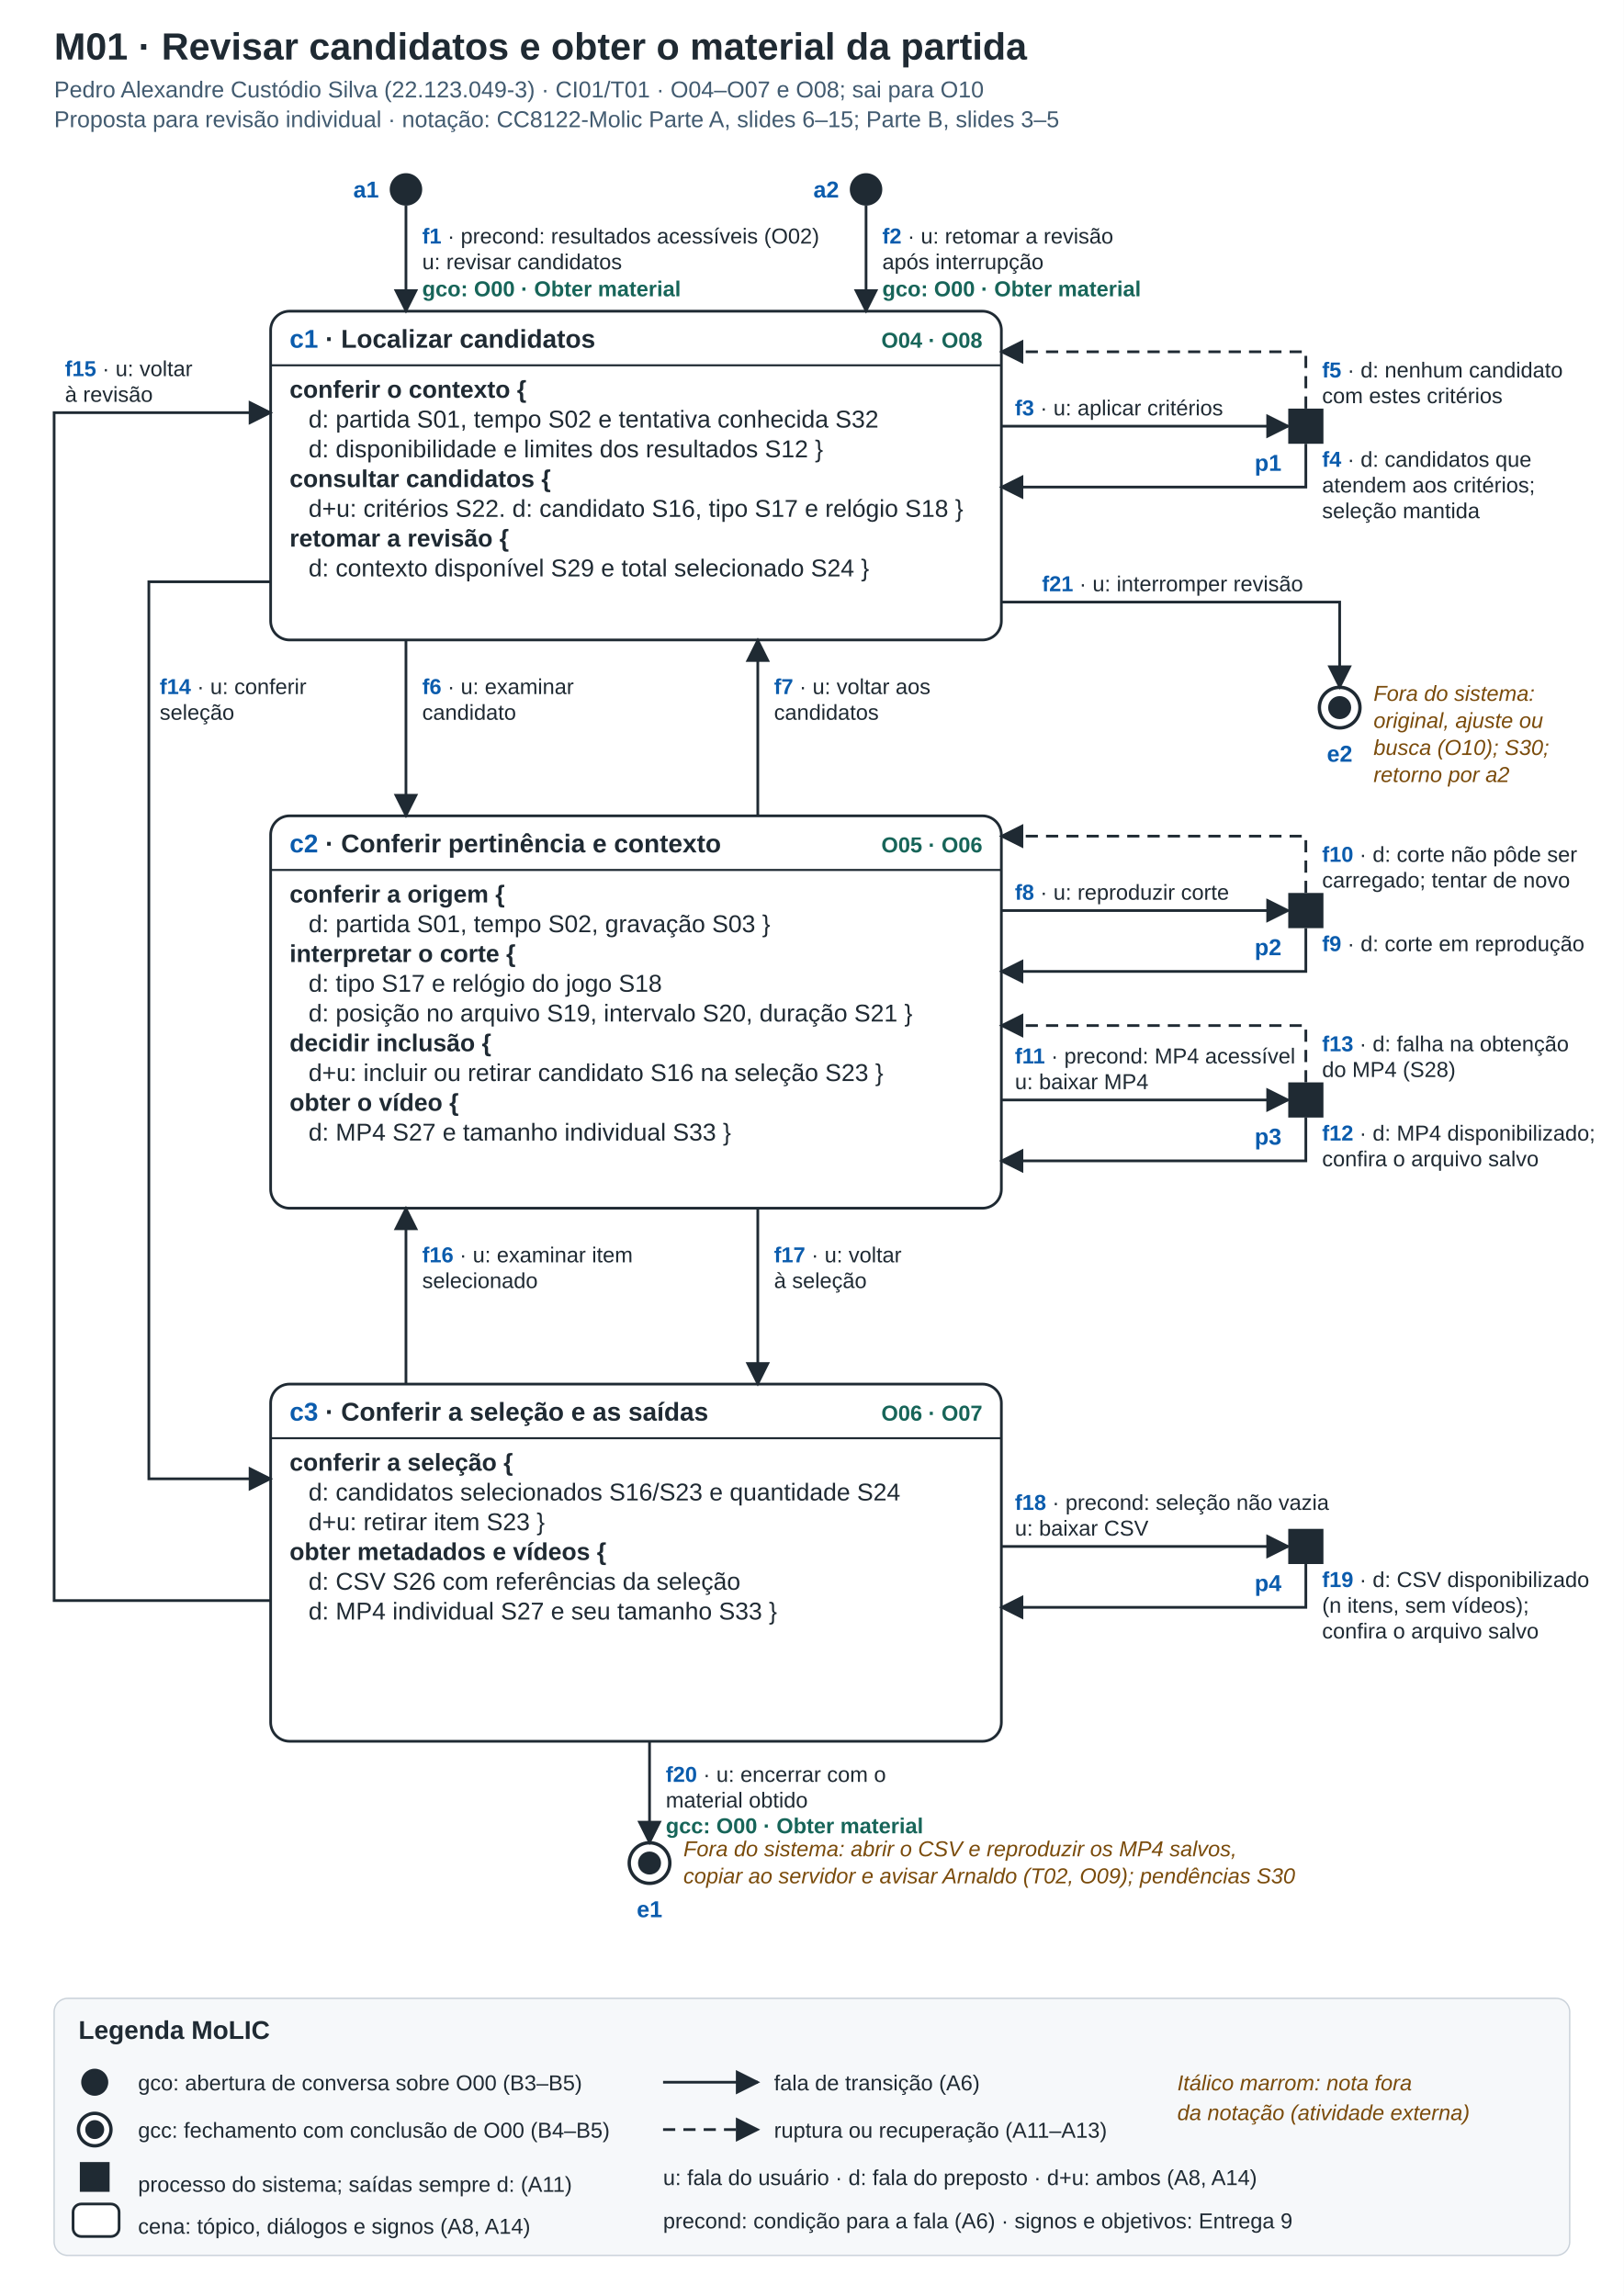
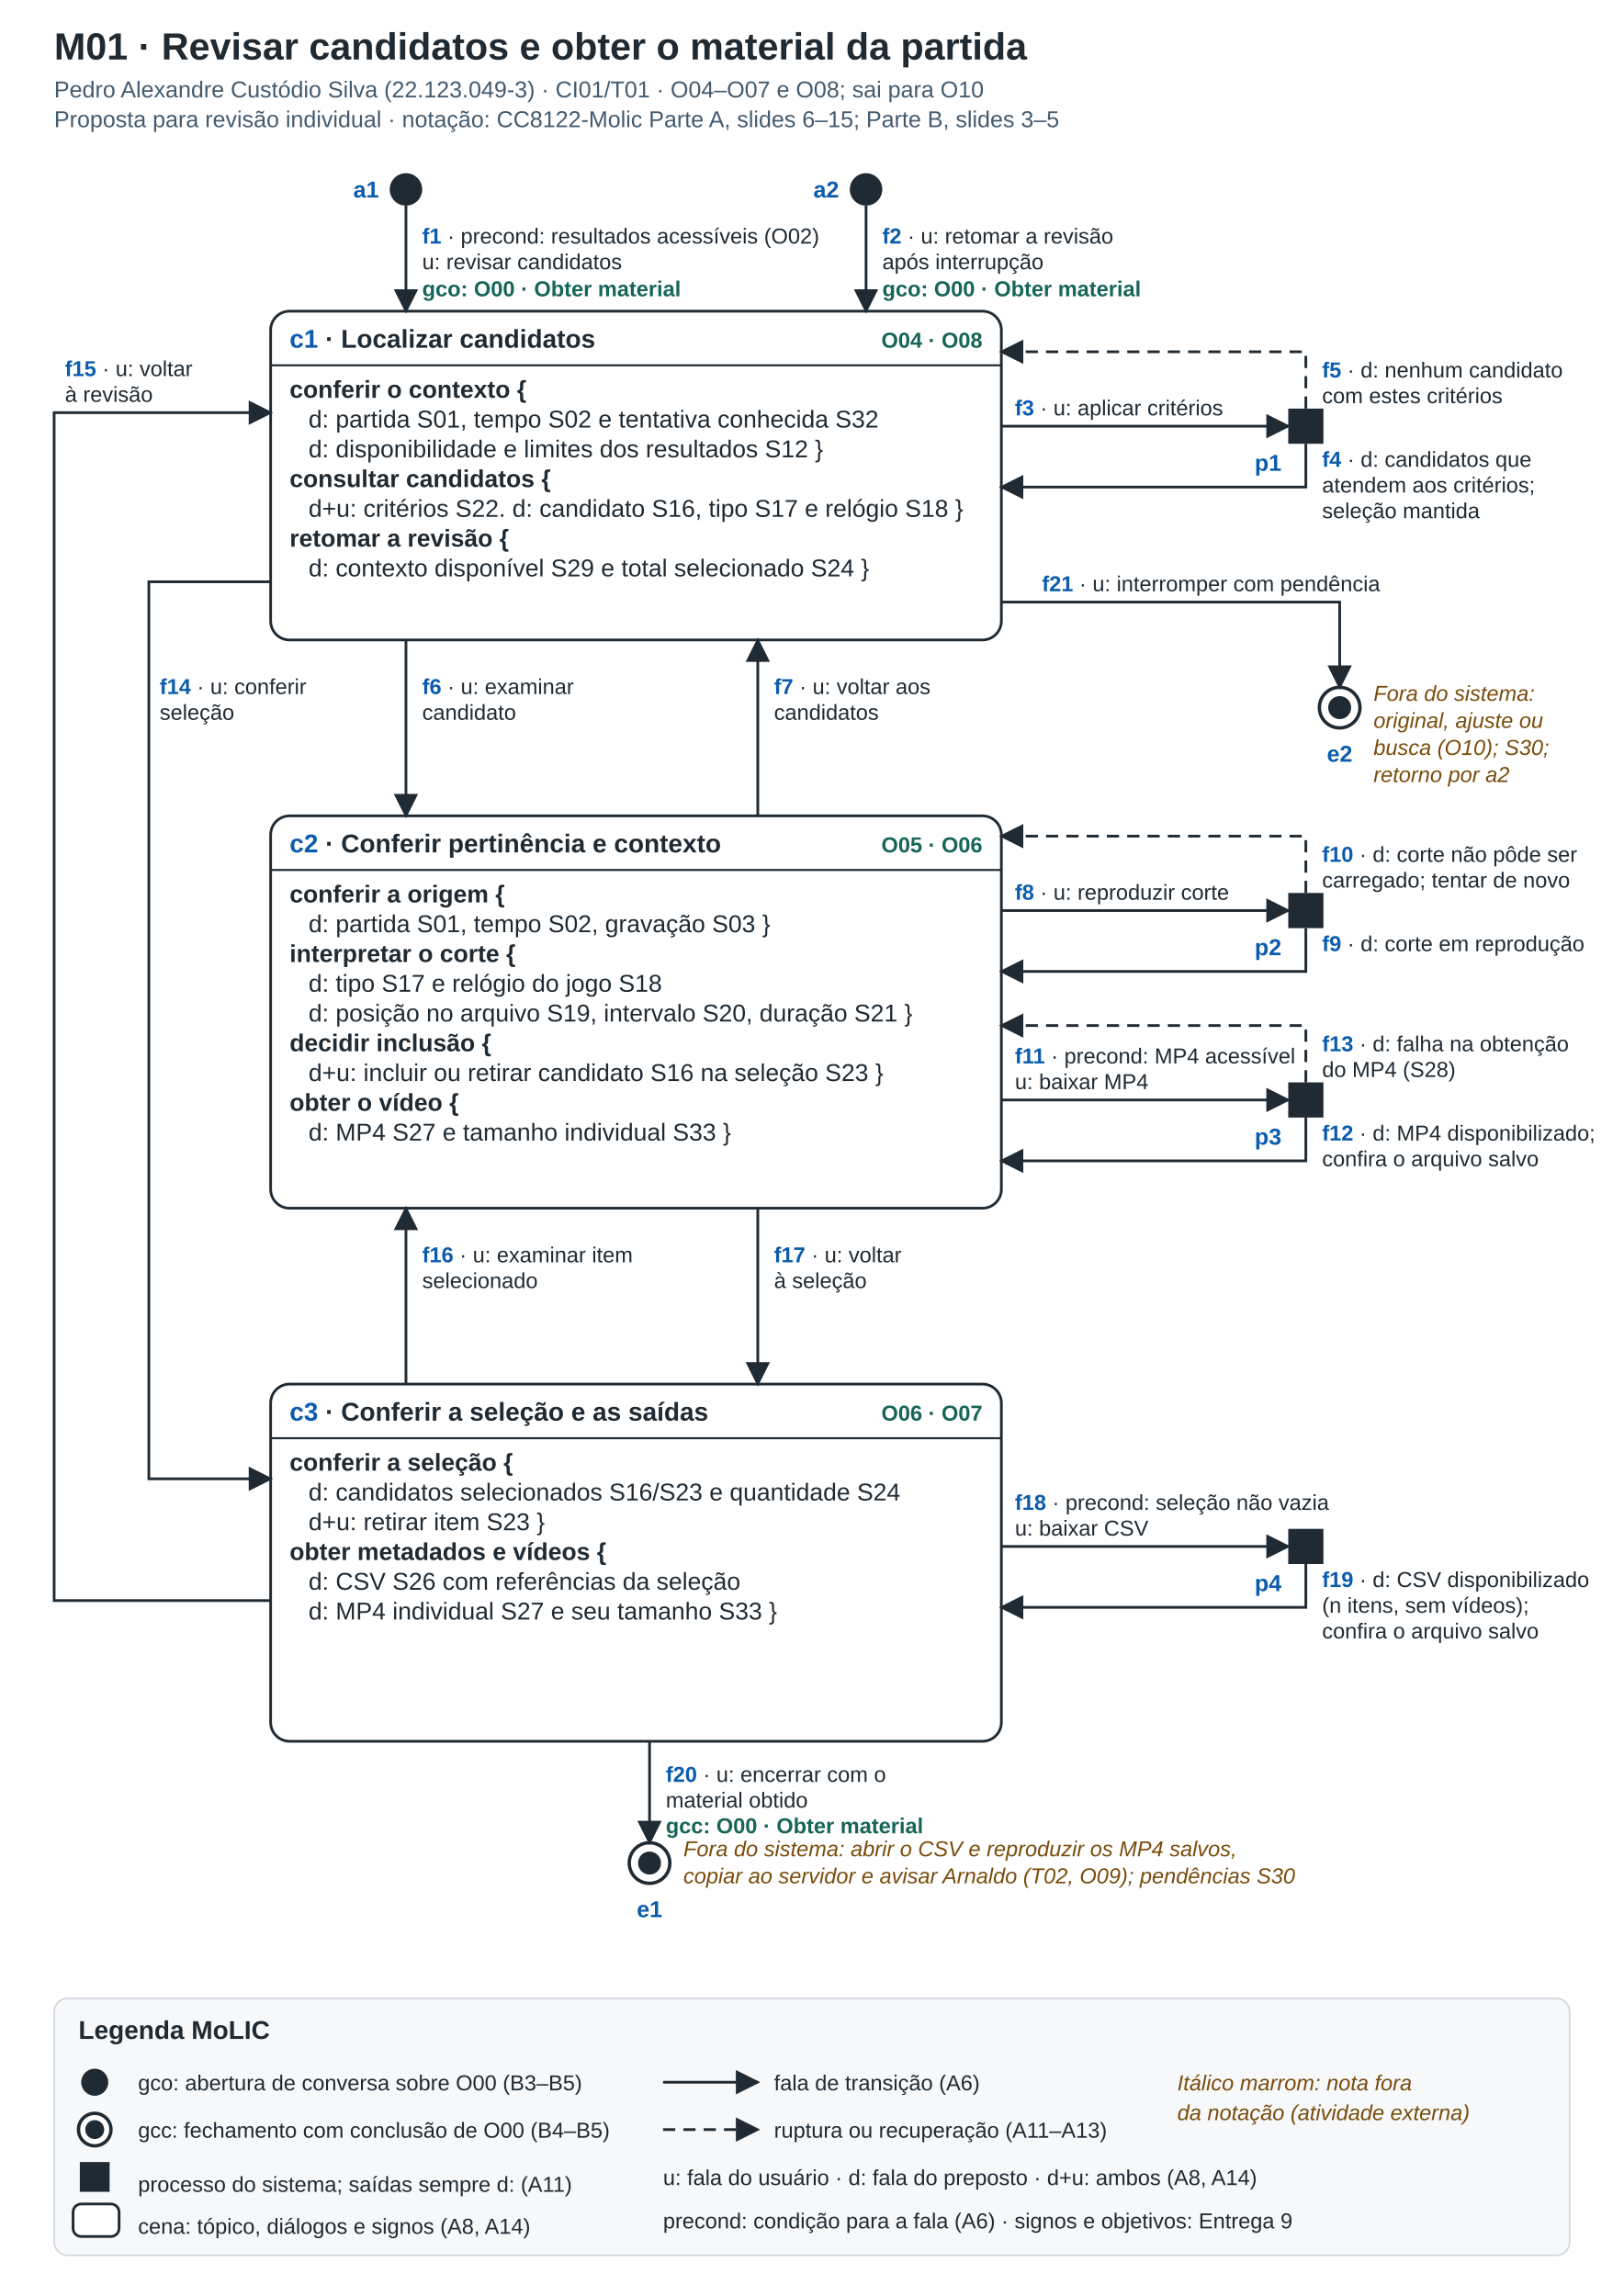
<svg xmlns="http://www.w3.org/2000/svg" width="1200" height="1697" viewBox="0 0 1200 1697" role="img" aria-labelledby="title desc">
  <defs>
    <style>text{font-family:Arial, Helvetica, sans-serif;fill:#1f2a33}.h1{font-size:28px;font-weight:700}.sub{font-size:17px;fill:#425b70}.stitle{font-size:19px;font-weight:700}.sid{fill:#0b5cad}.tag{font-size:16px;font-weight:700;fill:#176559}.dname{font-size:18px;font-weight:700}.dline{font-size:18px}.lbl{font-size:16px;paint-order:stroke;stroke:#fff;stroke-width:5px;stroke-linejoin:round}.fid{font-weight:700;fill:#0b5cad}.nid{font-size:17px;font-weight:700;fill:#0b5cad}.note{font-size:16px;font-style:italic;fill:#7a4b0b}.leg{font-size:16px}</style>
    <marker id="arr" viewBox="0 0 10 10" refX="9" refY="5" markerWidth="9" markerHeight="9" orient="auto-start-reverse">
      <path d="M0,0 L10,5 L0,10 z" fill="#1f2a33" />
    </marker>
    <marker id="arr-d" viewBox="0 0 10 10" refX="9" refY="5" markerWidth="9" markerHeight="9" orient="auto-start-reverse">
      <path d="M0,0 L10,5 L0,10 z" fill="#1f2a33" />
    </marker>
  </defs>
  <rect width="1200" height="1697" fill="#ffffff" />
  <text x="40" y="44" class="h1" text-anchor="start">M01 · Revisar candidatos e obter o material da partida</text>
  <text x="40" y="72" class="sub" text-anchor="start">Pedro Alexandre Custódio Silva (22.123.049-3) · CI01/T01 · O04–O07 e O08; sai para O10</text>
  <text x="40" y="94" class="sub" text-anchor="start">Proposta para revisão individual · notação: CC8122-Molic Parte A, slides 6–15; Parte B, slides 3–5</text>
  <g id="a1" data-kind="open">
    <circle cx="300" cy="140" r="12" fill="#1f2a33" />
    <text x="280" y="146" class="nid" text-anchor="end">a1</text>
  </g>
  <g id="a2" data-kind="open">
    <circle cx="640" cy="140" r="12" fill="#1f2a33" />
    <text x="620" y="146" class="nid" text-anchor="end">a2</text>
  </g>
  <g id="c1" data-kind="scene">
    <rect x="200" y="230" width="540" height="243" rx="14" fill="#fff" stroke="#1f2a33" stroke-width="2" />
    <line x1="200" y1="270" x2="740" y2="270" stroke="#1f2a33" stroke-width="1.5" />
    <text x="214" y="257" class="stitle">
      <tspan class="sid">c1</tspan> · Localizar candidatos</text>
    <text x="726" y="257" class="tag" text-anchor="end">O04 · O08</text>
    <text x="214" y="294" class="dname" text-anchor="start">conferir o contexto {</text>
    <text x="228" y="316" class="dline" text-anchor="start">d: partida S01, tempo S02 e tentativa conhecida S32</text>
    <text x="228" y="338" class="dline" text-anchor="start">d: disponibilidade e limites dos resultados S12 }</text>
    <text x="214" y="360" class="dname" text-anchor="start">consultar candidatos {</text>
    <text x="228" y="382" class="dline" text-anchor="start">d+u: critérios S22. d: candidato S16, tipo S17 e relógio S18 }</text>
    <text x="214" y="404" class="dname" text-anchor="start">retomar a revisão {</text>
    <text x="228" y="426" class="dline" text-anchor="start">d: contexto disponível S29 e total selecionado S24 }</text>
  </g>
  <g id="c2" data-kind="scene">
    <rect x="200" y="603" width="540" height="290" rx="14" fill="#fff" stroke="#1f2a33" stroke-width="2" />
    <line x1="200" y1="643" x2="740" y2="643" stroke="#1f2a33" stroke-width="1.5" />
    <text x="214" y="630" class="stitle">
      <tspan class="sid">c2</tspan> · Conferir pertinência e contexto</text>
    <text x="726" y="630" class="tag" text-anchor="end">O05 · O06</text>
    <text x="214" y="667" class="dname" text-anchor="start">conferir a origem {</text>
    <text x="228" y="689" class="dline" text-anchor="start">d: partida S01, tempo S02, gravação S03 }</text>
    <text x="214" y="711" class="dname" text-anchor="start">interpretar o corte {</text>
    <text x="228" y="733" class="dline" text-anchor="start">d: tipo S17 e relógio do jogo S18</text>
    <text x="228" y="755" class="dline" text-anchor="start">d: posição no arquivo S19, intervalo S20, duração S21 }</text>
    <text x="214" y="777" class="dname" text-anchor="start">decidir inclusão {</text>
    <text x="228" y="799" class="dline" text-anchor="start">d+u: incluir ou retirar candidato S16 na seleção S23 }</text>
    <text x="214" y="821" class="dname" text-anchor="start">obter o vídeo {</text>
    <text x="228" y="843" class="dline" text-anchor="start">d: MP4 S27 e tamanho individual S33 }</text>
  </g>
  <g id="c3" data-kind="scene">
    <rect x="200" y="1023" width="540" height="264" rx="14" fill="#fff" stroke="#1f2a33" stroke-width="2" />
    <line x1="200" y1="1063" x2="740" y2="1063" stroke="#1f2a33" stroke-width="1.5" />
    <text x="214" y="1050" class="stitle">
      <tspan class="sid">c3</tspan> · Conferir a seleção e as saídas</text>
    <text x="726" y="1050" class="tag" text-anchor="end">O06 · O07</text>
    <text x="214" y="1087" class="dname" text-anchor="start">conferir a seleção {</text>
    <text x="228" y="1109" class="dline" text-anchor="start">d: candidatos selecionados S16/S23 e quantidade S24</text>
    <text x="228" y="1131" class="dline" text-anchor="start">d+u: retirar item S23 }</text>
    <text x="214" y="1153" class="dname" text-anchor="start">obter metadados e vídeos {</text>
    <text x="228" y="1175" class="dline" text-anchor="start">d: CSV S26 com referências da seleção</text>
    <text x="228" y="1197" class="dline" text-anchor="start">d: MP4 individual S27 e seu tamanho S33 }</text>
  </g>
  <g id="p1" data-kind="process">
    <rect x="952" y="302" width="26" height="26" fill="#1f2a33" />
    <text x="947" y="348" class="nid" text-anchor="end">p1</text>
  </g>
  <g id="p2" data-kind="process">
    <rect x="952" y="660" width="26" height="26" fill="#1f2a33" />
    <text x="947" y="706" class="nid" text-anchor="end">p2</text>
  </g>
  <g id="p3" data-kind="process">
    <rect x="952" y="800" width="26" height="26" fill="#1f2a33" />
    <text x="947" y="846" class="nid" text-anchor="end">p3</text>
  </g>
  <g id="p4" data-kind="process">
    <rect x="952" y="1130" width="26" height="26" fill="#1f2a33" />
    <text x="947" y="1176" class="nid" text-anchor="end">p4</text>
  </g>
  <g id="e1" data-kind="close">
    <circle cx="480" cy="1377" r="15" fill="#fff" stroke="#1f2a33" stroke-width="2.5" />
    <circle cx="480" cy="1377" r="8.5" fill="#1f2a33" />
    <text x="480" y="1417" class="nid" text-anchor="middle">e1</text>
  </g>
  <g id="e2" data-kind="close">
    <circle cx="990" cy="523" r="15" fill="#fff" stroke="#1f2a33" stroke-width="2.5" />
    <circle cx="990" cy="523" r="8.5" fill="#1f2a33" />
    <text x="990" y="563" class="nid" text-anchor="middle">e2</text>
  </g>
  <g id="f1" data-kind="edge" data-from="a1" data-to="c1" data-style="solid" data-label="precond: resultados acessíveis (O02) | u: revisar candidatos | gco: O00 · Obter material" data-goal="O00">
    <polyline points="300,152 300,230" fill="none" stroke="#1f2a33" stroke-width="2" marker-end="url(#arr)" />
    <text x="312" y="180" class="lbl" text-anchor="start">
      <tspan class="fid">f1</tspan> · precond: resultados acessíveis (O02)</text>
    <text x="312" y="199" class="lbl" text-anchor="start">u: revisar candidatos</text>
    <text x="312" y="219" class="tag" text-anchor="start">gco: O00 · Obter material</text>
  </g>
  <g id="f2" data-kind="edge" data-from="a2" data-to="c1" data-style="solid" data-label="u: retomar a revisão | após interrupção | gco: O00 · Obter material" data-goal="O00">
    <polyline points="640,152 640,230" fill="none" stroke="#1f2a33" stroke-width="2" marker-end="url(#arr)" />
    <text x="652" y="180" class="lbl" text-anchor="start">
      <tspan class="fid">f2</tspan> · u: retomar a revisão</text>
    <text x="652" y="199" class="lbl" text-anchor="start">após interrupção</text>
    <text x="652" y="219" class="tag" text-anchor="start">gco: O00 · Obter material</text>
  </g>
  <g id="f3" data-kind="edge" data-from="c1" data-to="p1" data-style="solid" data-label="u: aplicar critérios">
    <polyline points="740,315 952,315" fill="none" stroke="#1f2a33" stroke-width="2" marker-end="url(#arr)" />
    <text x="750" y="307" class="lbl" text-anchor="start">
      <tspan class="fid">f3</tspan> · u: aplicar critérios</text>
  </g>
  <g id="f4" data-kind="edge" data-from="p1" data-to="c1" data-style="solid" data-label="d: candidatos que | atendem aos critérios; | seleção mantida">
    <polyline points="965,328 965,360 740,360" fill="none" stroke="#1f2a33" stroke-width="2" marker-end="url(#arr)" />
    <text x="977" y="345" class="lbl" text-anchor="start">
      <tspan class="fid">f4</tspan> · d: candidatos que</text>
    <text x="977" y="364" class="lbl" text-anchor="start">atendem aos critérios;</text>
    <text x="977" y="383" class="lbl" text-anchor="start">seleção mantida</text>
  </g>
  <g id="f5" data-kind="edge" data-from="p1" data-to="c1" data-style="dashed" data-label="d: nenhum candidato | com estes critérios">
    <polyline points="965,302 965,260 740,260" fill="none" stroke="#1f2a33" stroke-width="2" stroke-dasharray="9 6" marker-end="url(#arr-d)" />
    <text x="977" y="279" class="lbl" text-anchor="start">
      <tspan class="fid">f5</tspan> · d: nenhum candidato</text>
    <text x="977" y="298" class="lbl" text-anchor="start">com estes critérios</text>
  </g>
  <g id="f6" data-kind="edge" data-from="c1" data-to="c2" data-style="solid" data-label="u: examinar | candidato">
    <polyline points="300,473 300,603" fill="none" stroke="#1f2a33" stroke-width="2" marker-end="url(#arr)" />
    <text x="312" y="513" class="lbl" text-anchor="start">
      <tspan class="fid">f6</tspan> · u: examinar</text>
    <text x="312" y="532" class="lbl" text-anchor="start">candidato</text>
  </g>
  <g id="f7" data-kind="edge" data-from="c2" data-to="c1" data-style="solid" data-label="u: voltar aos | candidatos">
    <polyline points="560,603 560,473" fill="none" stroke="#1f2a33" stroke-width="2" marker-end="url(#arr)" />
    <text x="572" y="513" class="lbl" text-anchor="start">
      <tspan class="fid">f7</tspan> · u: voltar aos</text>
    <text x="572" y="532" class="lbl" text-anchor="start">candidatos</text>
  </g>
  <g id="f8" data-kind="edge" data-from="c2" data-to="p2" data-style="solid" data-label="u: reproduzir corte">
    <polyline points="740,673 952,673" fill="none" stroke="#1f2a33" stroke-width="2" marker-end="url(#arr)" />
    <text x="750" y="665" class="lbl" text-anchor="start">
      <tspan class="fid">f8</tspan> · u: reproduzir corte</text>
  </g>
  <g id="f9" data-kind="edge" data-from="p2" data-to="c2" data-style="solid" data-label="d: corte em reprodução">
    <polyline points="965,686 965,718 740,718" fill="none" stroke="#1f2a33" stroke-width="2" marker-end="url(#arr)" />
    <text x="977" y="703" class="lbl" text-anchor="start">
      <tspan class="fid">f9</tspan> · d: corte em reprodução</text>
  </g>
  <g id="f10" data-kind="edge" data-from="p2" data-to="c2" data-style="dashed" data-label="d: corte não pôde ser | carregado; tentar de novo">
    <polyline points="965,660 965,618 740,618" fill="none" stroke="#1f2a33" stroke-width="2" stroke-dasharray="9 6" marker-end="url(#arr-d)" />
    <text x="977" y="637" class="lbl" text-anchor="start">
      <tspan class="fid">f10</tspan> · d: corte não pôde ser</text>
    <text x="977" y="656" class="lbl" text-anchor="start">carregado; tentar de novo</text>
  </g>
  <g id="f11" data-kind="edge" data-from="c2" data-to="p3" data-style="solid" data-label="precond: MP4 acessível | u: baixar MP4">
    <polyline points="740,813 952,813" fill="none" stroke="#1f2a33" stroke-width="2" marker-end="url(#arr)" />
    <text x="750" y="786" class="lbl" text-anchor="start">
      <tspan class="fid">f11</tspan> · precond: MP4 acessível</text>
    <text x="750" y="805" class="lbl" text-anchor="start">u: baixar MP4</text>
  </g>
  <g id="f12" data-kind="edge" data-from="p3" data-to="c2" data-style="solid" data-label="d: MP4 disponibilizado; | confira o arquivo salvo">
    <polyline points="965,826 965,858 740,858" fill="none" stroke="#1f2a33" stroke-width="2" marker-end="url(#arr)" />
    <text x="977" y="843" class="lbl" text-anchor="start">
      <tspan class="fid">f12</tspan> · d: MP4 disponibilizado;</text>
    <text x="977" y="862" class="lbl" text-anchor="start">confira o arquivo salvo</text>
  </g>
  <g id="f13" data-kind="edge" data-from="p3" data-to="c2" data-style="dashed" data-label="d: falha na obtenção | do MP4 (S28)">
    <polyline points="965,800 965,758 740,758" fill="none" stroke="#1f2a33" stroke-width="2" stroke-dasharray="9 6" marker-end="url(#arr-d)" />
    <text x="977" y="777" class="lbl" text-anchor="start">
      <tspan class="fid">f13</tspan> · d: falha na obtenção</text>
    <text x="977" y="796" class="lbl" text-anchor="start">do MP4 (S28)</text>
  </g>
  <g id="f14" data-kind="edge" data-from="c1" data-to="c3" data-style="solid" data-label="u: conferir | seleção">
    <polyline points="200,430 110,430 110,1093 200,1093" fill="none" stroke="#1f2a33" stroke-width="2" marker-end="url(#arr)" />
    <text x="118" y="513" class="lbl" text-anchor="start">
      <tspan class="fid">f14</tspan> · u: conferir</text>
    <text x="118" y="532" class="lbl" text-anchor="start">seleção</text>
  </g>
  <g id="f15" data-kind="edge" data-from="c3" data-to="c1" data-style="solid" data-label="u: voltar | à revisão">
    <polyline points="200,1183 40,1183 40,305 200,305" fill="none" stroke="#1f2a33" stroke-width="2" marker-end="url(#arr)" />
    <text x="48" y="278" class="lbl" text-anchor="start">
      <tspan class="fid">f15</tspan> · u: voltar</text>
    <text x="48" y="297" class="lbl" text-anchor="start">à revisão</text>
  </g>
  <g id="f16" data-kind="edge" data-from="c3" data-to="c2" data-style="solid" data-label="u: examinar item | selecionado">
    <polyline points="300,1023 300,893" fill="none" stroke="#1f2a33" stroke-width="2" marker-end="url(#arr)" />
    <text x="312" y="933" class="lbl" text-anchor="start">
      <tspan class="fid">f16</tspan> · u: examinar item</text>
    <text x="312" y="952" class="lbl" text-anchor="start">selecionado</text>
  </g>
  <g id="f17" data-kind="edge" data-from="c2" data-to="c3" data-style="solid" data-label="u: voltar | à seleção">
    <polyline points="560,893 560,1023" fill="none" stroke="#1f2a33" stroke-width="2" marker-end="url(#arr)" />
    <text x="572" y="933" class="lbl" text-anchor="start">
      <tspan class="fid">f17</tspan> · u: voltar</text>
    <text x="572" y="952" class="lbl" text-anchor="start">à seleção</text>
  </g>
  <g id="f18" data-kind="edge" data-from="c3" data-to="p4" data-style="solid" data-label="precond: seleção não vazia | u: baixar CSV">
    <polyline points="740,1143 952,1143" fill="none" stroke="#1f2a33" stroke-width="2" marker-end="url(#arr)" />
    <text x="750" y="1116" class="lbl" text-anchor="start">
      <tspan class="fid">f18</tspan> · precond: seleção não vazia</text>
    <text x="750" y="1135" class="lbl" text-anchor="start">u: baixar CSV</text>
  </g>
  <g id="f19" data-kind="edge" data-from="p4" data-to="c3" data-style="solid" data-label="d: CSV disponibilizado | (n itens, sem vídeos); | confira o arquivo salvo">
    <polyline points="965,1156 965,1188 740,1188" fill="none" stroke="#1f2a33" stroke-width="2" marker-end="url(#arr)" />
    <text x="977" y="1173" class="lbl" text-anchor="start">
      <tspan class="fid">f19</tspan> · d: CSV disponibilizado</text>
    <text x="977" y="1192" class="lbl" text-anchor="start">(n itens, sem vídeos);</text>
    <text x="977" y="1211" class="lbl" text-anchor="start">confira o arquivo salvo</text>
  </g>
  <g id="f20" data-kind="edge" data-from="c3" data-to="e1" data-style="solid" data-label="u: encerrar com o | material obtido | gcc: O00 · Obter material" data-goal="O00">
    <polyline points="480,1287 480,1362" fill="none" stroke="#1f2a33" stroke-width="2" marker-end="url(#arr)" />
    <text x="492" y="1317" class="lbl" text-anchor="start">
      <tspan class="fid">f20</tspan> · u: encerrar com o</text>
    <text x="492" y="1336" class="lbl" text-anchor="start">material obtido</text>
    <text x="492" y="1355" class="tag" text-anchor="start">gcc: O00 · Obter material</text>
  </g>
-   <g id="f21" data-kind="edge" data-from="c1" data-to="e2" data-style="solid" data-label="u: interromper revisão">
+   <g id="f21" data-kind="edge" data-from="c1" data-to="e2" data-style="solid" data-label="u: interromper com pendência">
    <polyline points="740,445 990,445 990,508" fill="none" stroke="#1f2a33" stroke-width="2" marker-end="url(#arr)" />
    <text x="770" y="437" class="lbl" text-anchor="start">
-       <tspan class="fid">f21</tspan> · u: interromper revisão</text>
+       <tspan class="fid">f21</tspan> · u: interromper com pendência</text>
  </g>
  <text x="505" y="1372" class="note" text-anchor="start">Fora do sistema: abrir o CSV e reproduzir os MP4 salvos,</text>
  <text x="505" y="1392" class="note" text-anchor="start">copiar ao servidor e avisar Arnaldo (T02, O09); pendências S30</text>
  <text x="1015" y="518" class="note" text-anchor="start">Fora do sistema:</text>
  <text x="1015" y="538" class="note" text-anchor="start">original, ajuste ou</text>
  <text x="1015" y="558" class="note" text-anchor="start">busca (O10); S30;</text>
  <text x="1015" y="578" class="note" text-anchor="start">retorno por a2</text>
  <g id="legenda" transform="translate(40,1477)">
    <rect x="0" y="0" width="1120" height="190" rx="10" fill="#f6f8fa" stroke="#c9d1d9" />
    <text x="18" y="30" class="stitle" text-anchor="start">Legenda MoLIC</text>
    <circle cx="30" cy="62" r="10" fill="#1f2a33" />
    <text x="62" y="68" class="leg" text-anchor="start">gco: abertura de conversa sobre O00 (B3–B5)</text>
    <circle cx="30" cy="97" r="12" fill="#fff" stroke="#1f2a33" stroke-width="2.5" />
    <circle cx="30" cy="97" r="7" fill="#1f2a33" />
    <text x="62" y="103" class="leg" text-anchor="start">gcc: fechamento com conclusão de O00 (B4–B5)</text>
    <rect x="19" y="121" width="22" height="22" fill="#1f2a33" />
    <text x="62" y="143" class="leg" text-anchor="start">processo do sistema; saídas sempre d: (A11)</text>
    <rect x="14" y="152" width="34" height="24" rx="6" fill="#fff" stroke="#1f2a33" stroke-width="2" />
    <text x="62" y="174" class="leg" text-anchor="start">cena: tópico, diálogos e signos (A8, A14)</text>
    <line x1="450" y1="62" x2="520" y2="62" stroke="#1f2a33" stroke-width="2" marker-end="url(#arr)" />
    <text x="532" y="68" class="leg" text-anchor="start">fala de transição (A6)</text>
    <line x1="450" y1="97" x2="520" y2="97" stroke="#1f2a33" stroke-width="2" stroke-dasharray="9 6" marker-end="url(#arr-d)" />
    <text x="532" y="103" class="leg" text-anchor="start">ruptura ou recuperação (A11–A13)</text>
    <text x="450" y="138" class="leg" text-anchor="start">u: fala do usuário · d: fala do preposto · d+u: ambos (A8, A14)</text>
    <text x="450" y="170" class="leg" text-anchor="start">precond: condição para a fala (A6) · signos e objetivos: Entrega 9</text>
    <text x="830" y="68" class="note">Itálico marrom: nota fora</text>
    <text x="830" y="90" class="note">da notação (atividade externa)</text>
  </g>
</svg>
